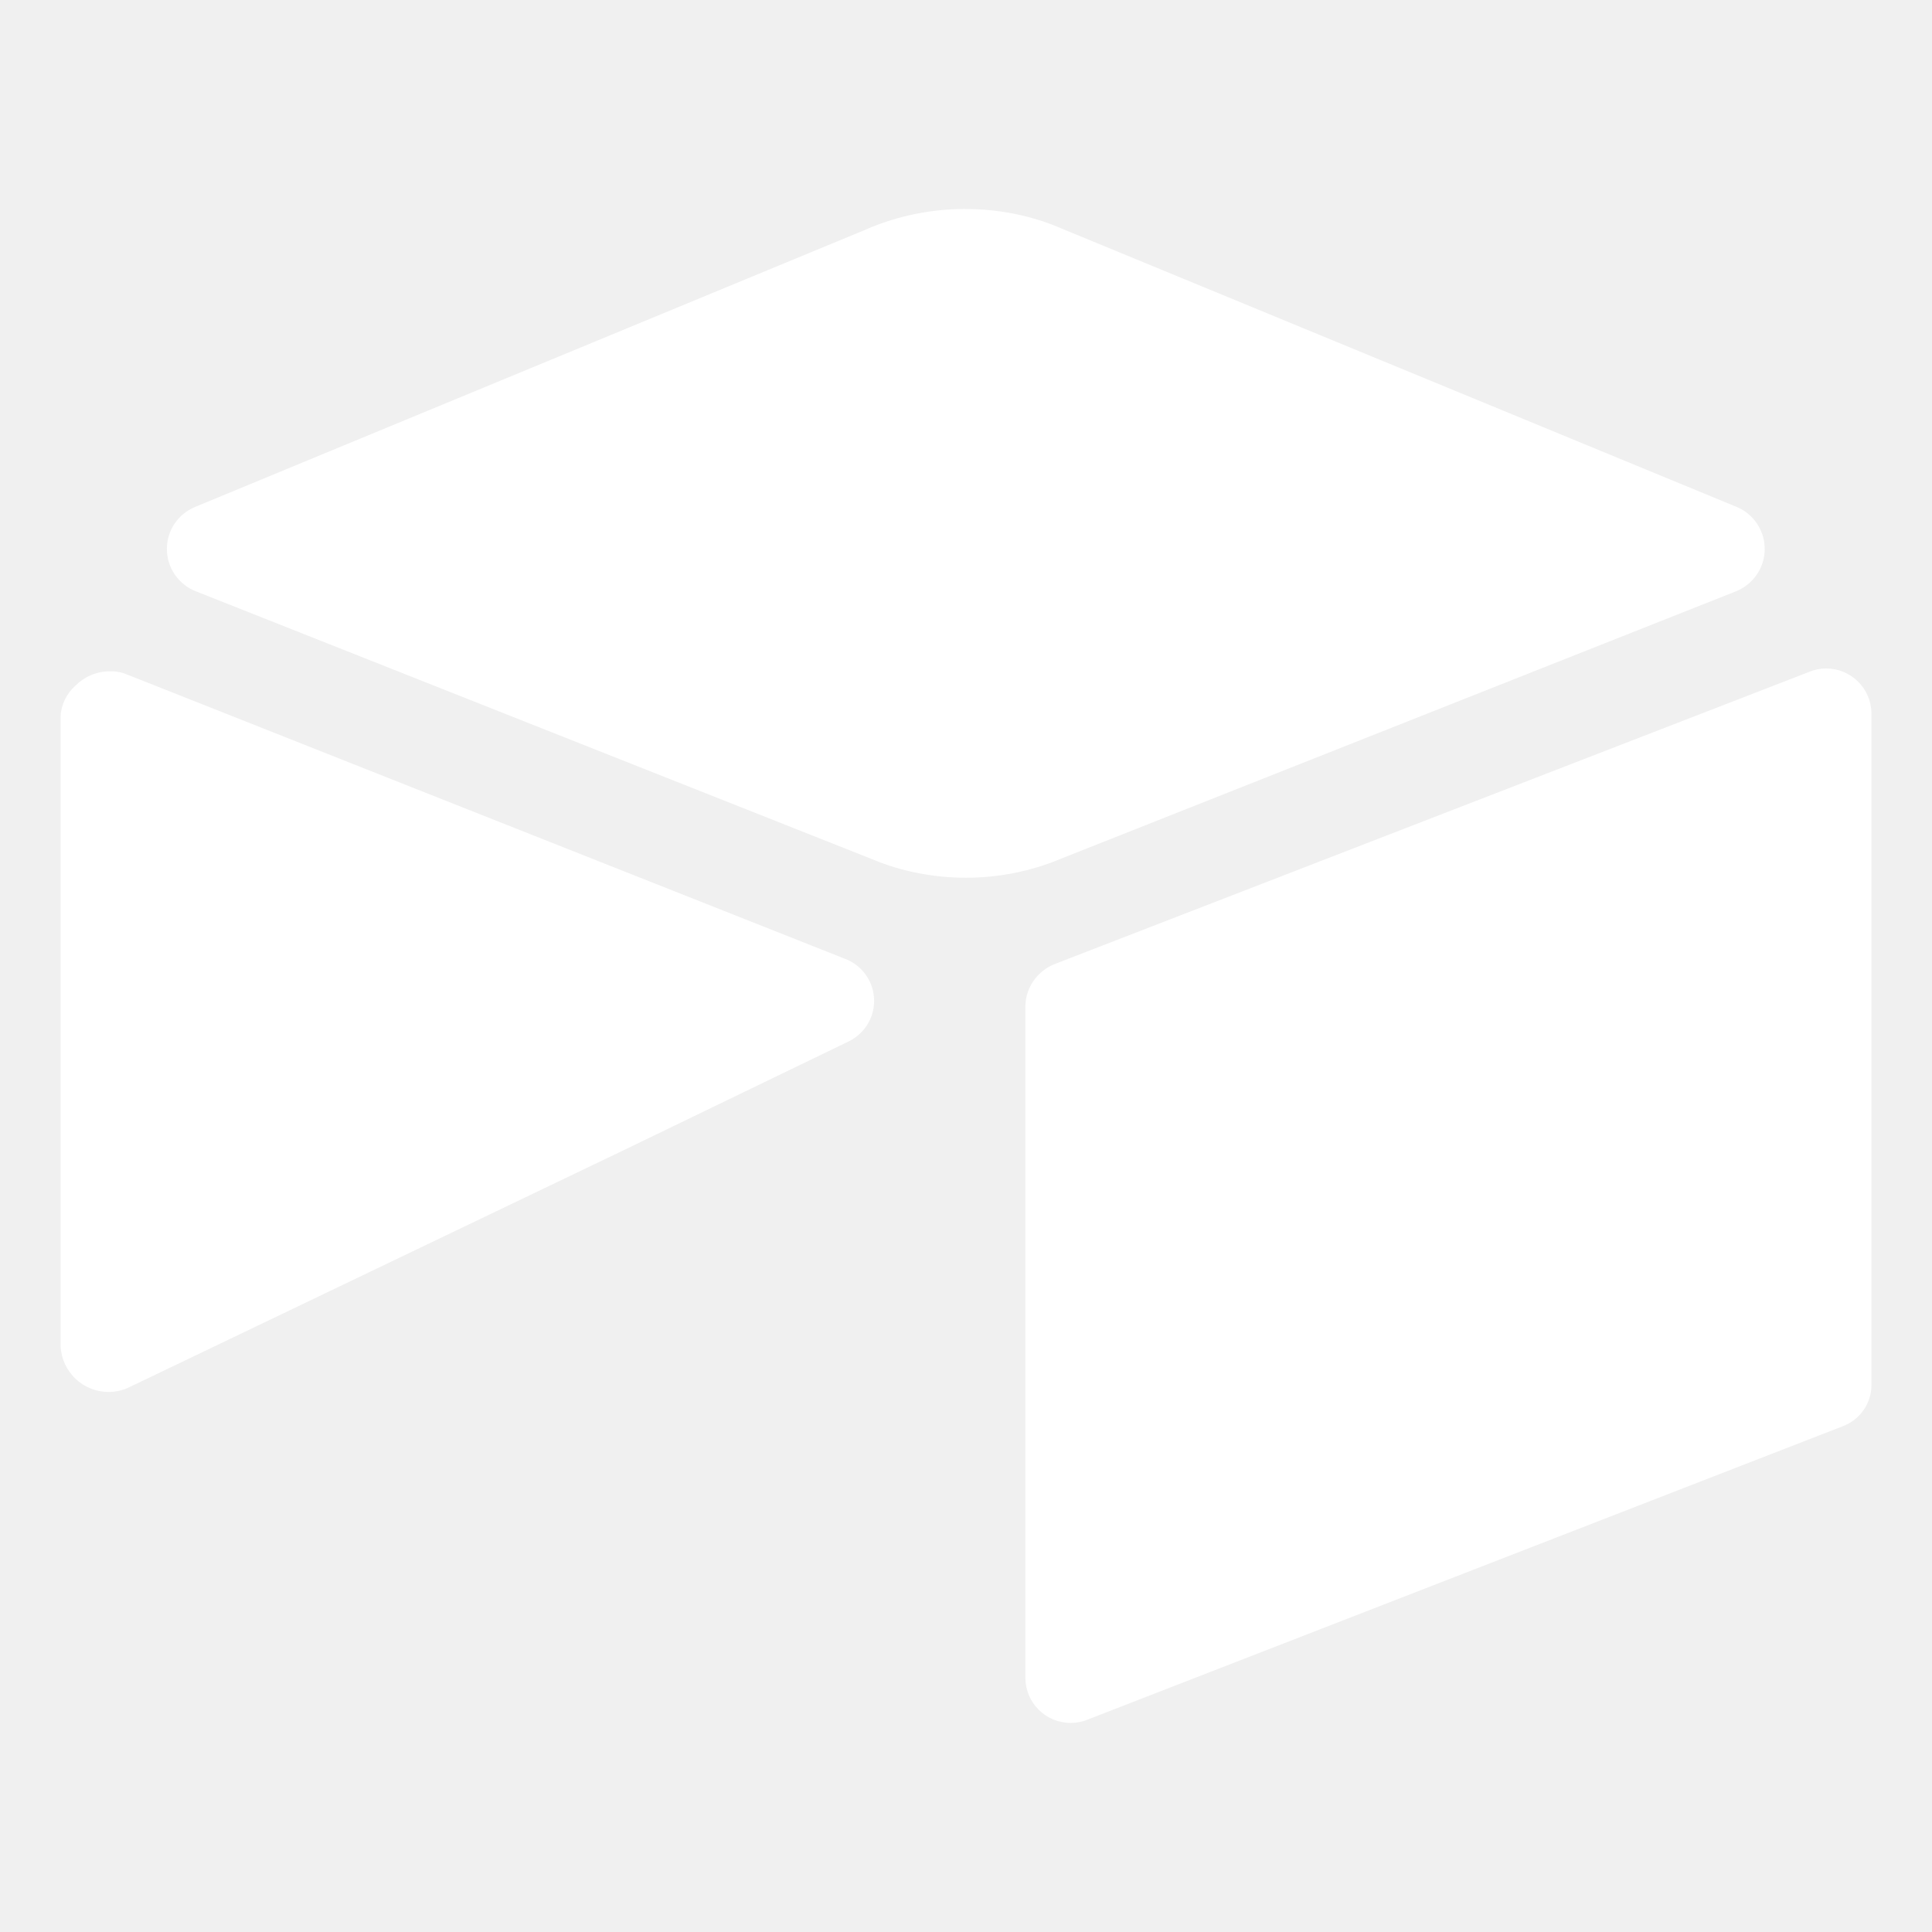
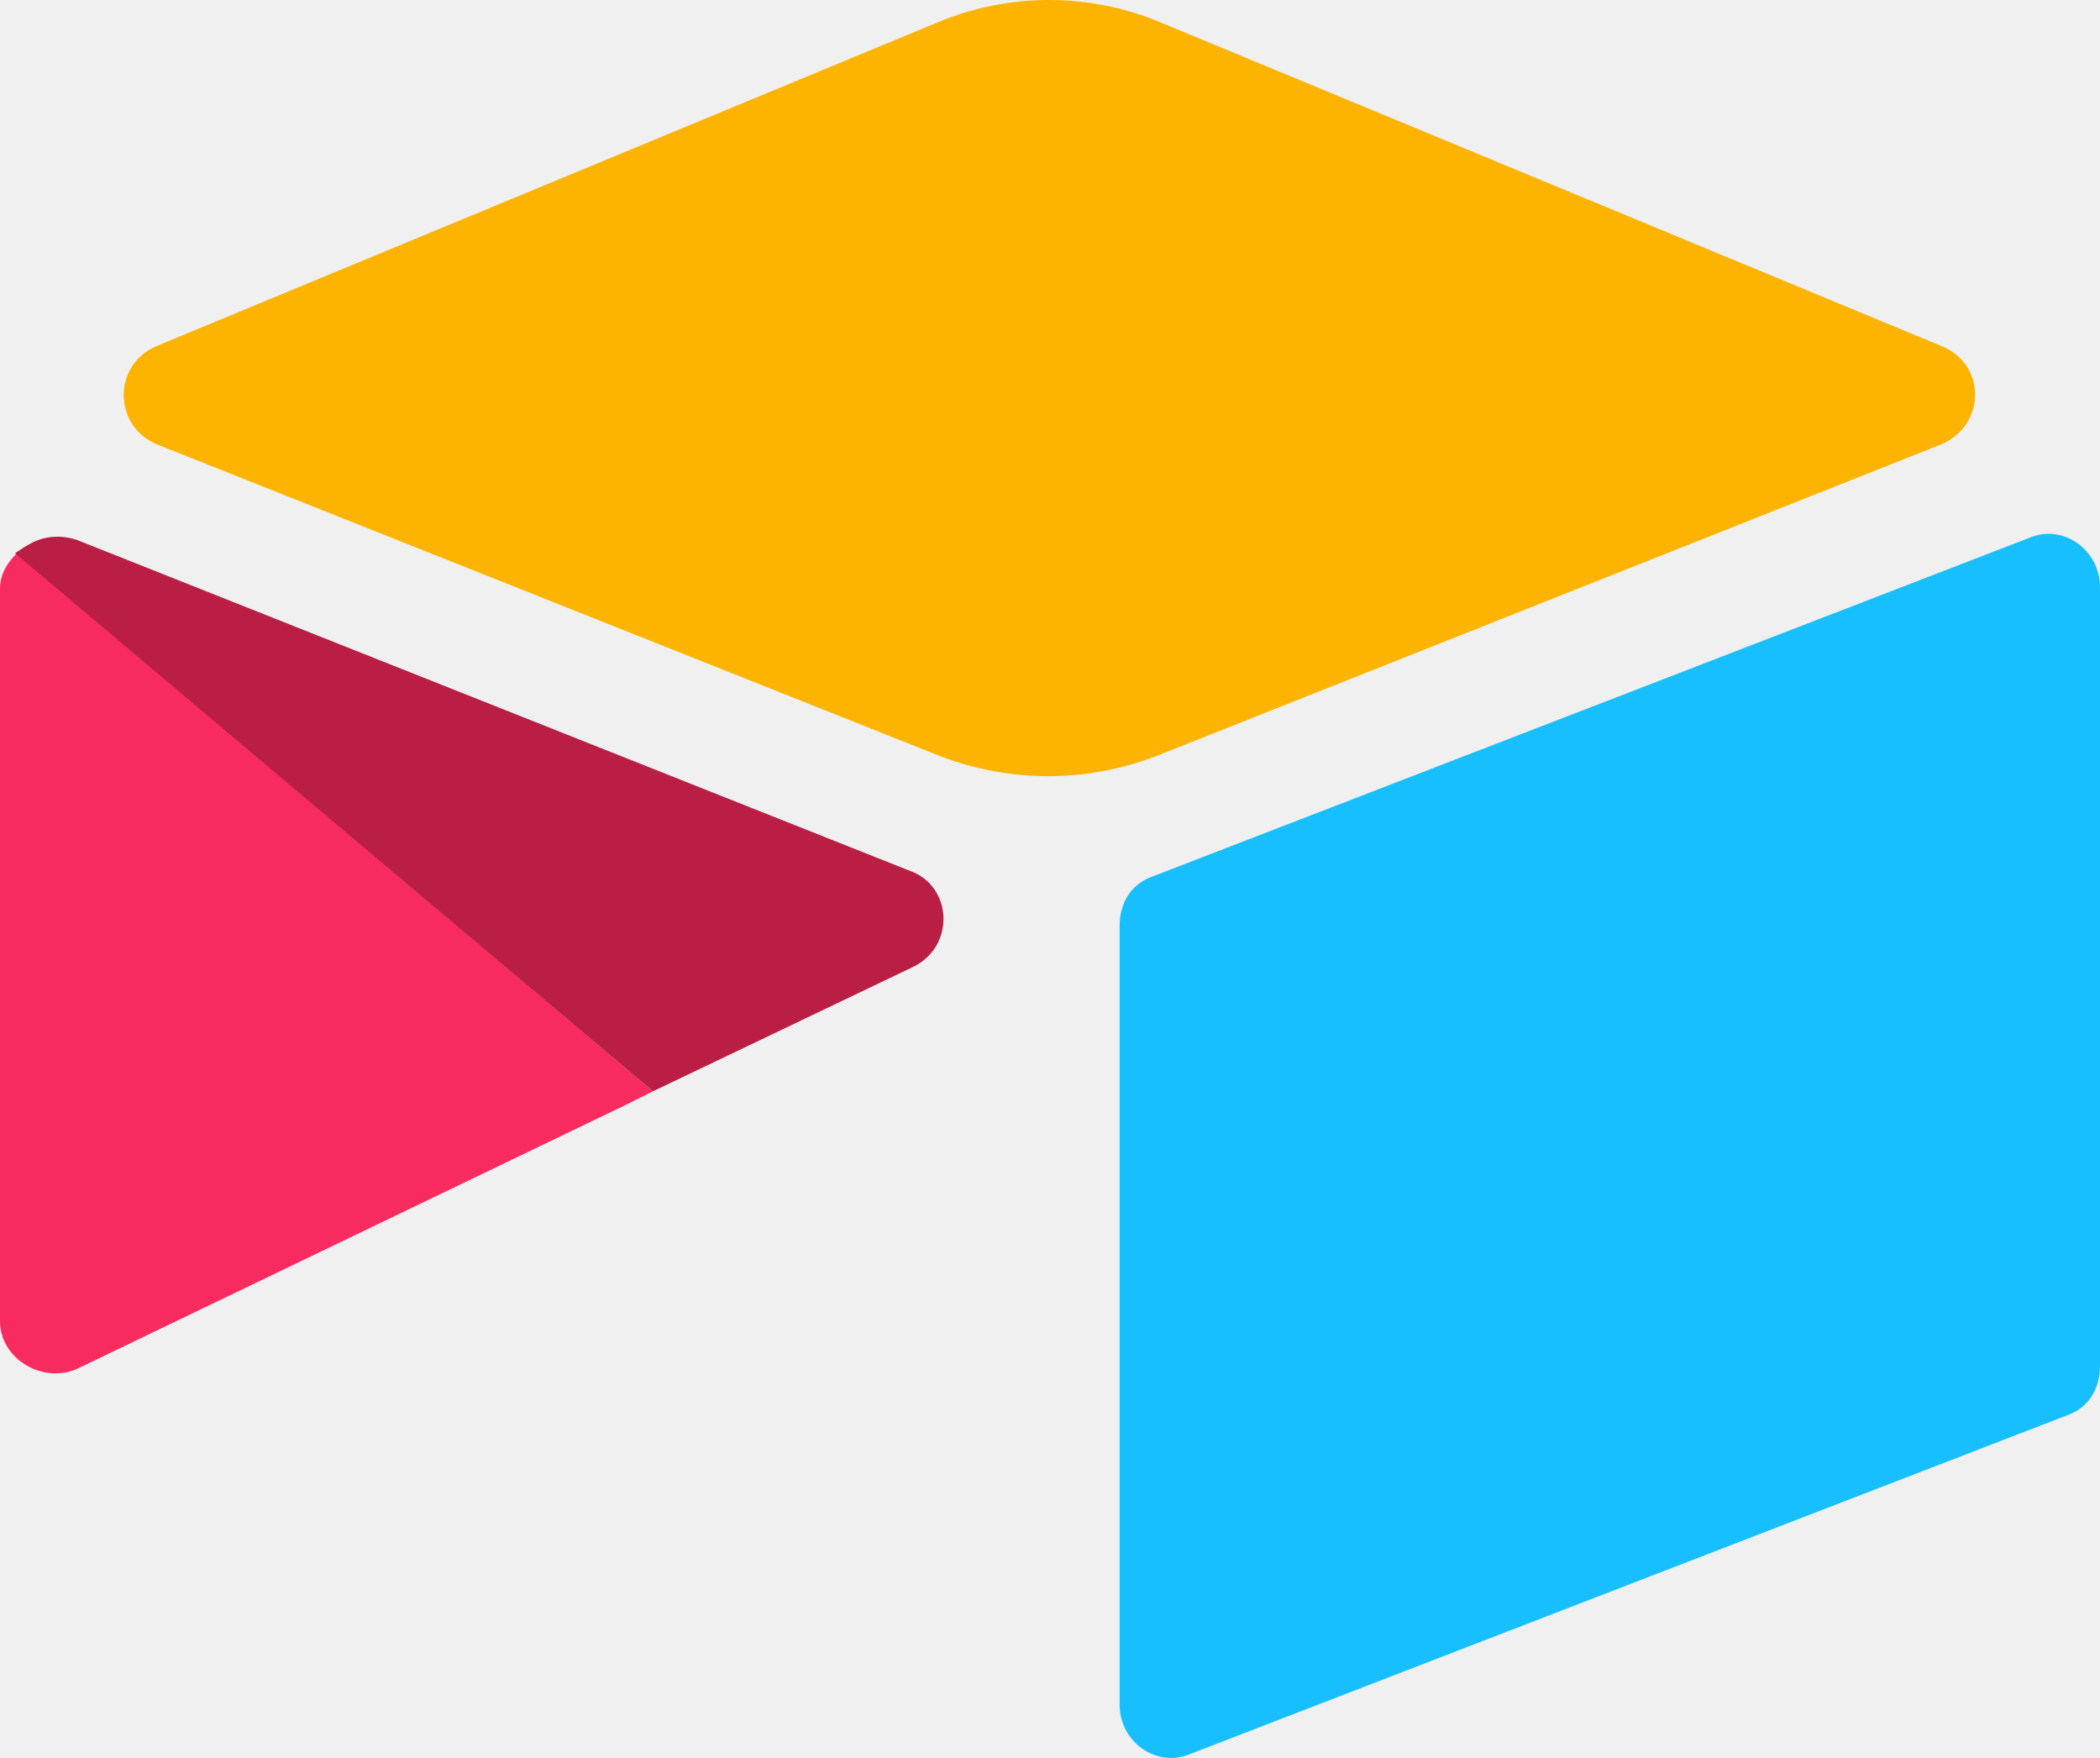
- <svg xmlns="http://www.w3.org/2000/svg" fill="#ffffff" width="800px" height="800px" viewBox="0 0 32 32" version="1.1">
-   <path d="M1.849 11.12c-0.008-0-0.018-0.001-0.029-0.001-0.223 0-0.425 0.091-0.571 0.238l-0 0c-0.141 0.126-0.234 0.304-0.245 0.504l-0 0.002v10.441c0.024 0.42 0.371 0.751 0.794 0.751 0.124 0 0.241-0.028 0.345-0.079l-0.005 0.002 8.219-3.94 3.71-1.794c0.246-0.125 0.411-0.376 0.411-0.666 0-0.319-0.2-0.591-0.482-0.697l-0.005-0.002-11.884-4.706c-0.076-0.033-0.165-0.053-0.258-0.055l-0.001-0zM30.246 11.071c-0.1 0.001-0.195 0.021-0.282 0.058l0.005-0.002-12.511 4.845c-0.28 0.117-0.474 0.388-0.475 0.705v11.117c0.004 0.411 0.338 0.743 0.75 0.743 0.099 0 0.194-0.019 0.281-0.055l-0.005 0.002 12.513-4.861c0.28-0.106 0.475-0.372 0.475-0.683 0-0.002 0-0.004-0-0.006v0-11.117c-0.003-0.412-0.337-0.745-0.75-0.745 0 0 0 0-0 0v0zM15.99 3.461c-0.577 0-1.127 0.118-1.627 0.331l0.027-0.010-11.163 4.616c-0.274 0.116-0.463 0.383-0.463 0.694 0 0.317 0.196 0.588 0.473 0.699l0.005 0.002 11.224 4.446c0.454 0.189 0.981 0.299 1.533 0.299s1.080-0.11 1.56-0.309l-0.027 0.010 11.224-4.446c0.28-0.115 0.473-0.385 0.473-0.7 0-0.31-0.187-0.576-0.453-0.692l-0.005-0.002-11.193-4.616c-0.468-0.203-1.012-0.321-1.584-0.321-0.002 0-0.004 0-0.006 0h0z" />
+ <svg xmlns="http://www.w3.org/2000/svg" version="1.1" id="Layer_1" x="0px" y="0px" viewBox="0 0 111.6 93.4" style="enable-background:new 0 0 111.6 93.4;" xml:space="preserve">
+   <style type="text/css">
+   .st0{fill:#FCB400;}
+ 	.st1{fill:#18BFFF;}
+ 	.st2{fill:#F82B60;}
+ 	.st3{fill:#BA1E45;}
+  </style>
+   <g>
+     <g>
+       <path class="st0" d="M49.8,1.2L8.3,18.4c-2.3,1-2.3,4.2,0,5.2L50,40.2c3.7,1.4,7.7,1.4,11.4,0l41.8-16.6c2.3-1,2.4-4.2,0-5.2    L61.7,1.2C57.9-0.4,53.6-0.4,49.8,1.2">
+    </path>
+       <path class="st1" d="M59.5,49.2v41.4c0,2,2,3.4,3.8,2.6l46.6-18c1.1-0.4,1.7-1.4,1.7-2.6V31.2c0-2-2-3.4-3.8-2.6l-46.6,18    C60.1,47,59.5,48,59.5,49.2">
+    </path>
+       <path class="st2" d="M0,31.3v38.9c0,2.1,2.4,3.4,4.2,2.5l29.1-14l1.4-0.7L0.9,29.4C0.4,29.9,0,30.5,0,31.3z">
+    </path>
+       <path class="st3" d="M48.4,46.3L4.1,28.7c-0.9-0.3-1.8-0.2-2.5,0.2c-0.2,0.1-0.5,0.3-0.8,0.5L34.7,58l13.8-6.6    C50.8,50.3,50.6,47.1,48.4,46.3z">
+    </path>
+     </g>
+   </g>
</svg>
